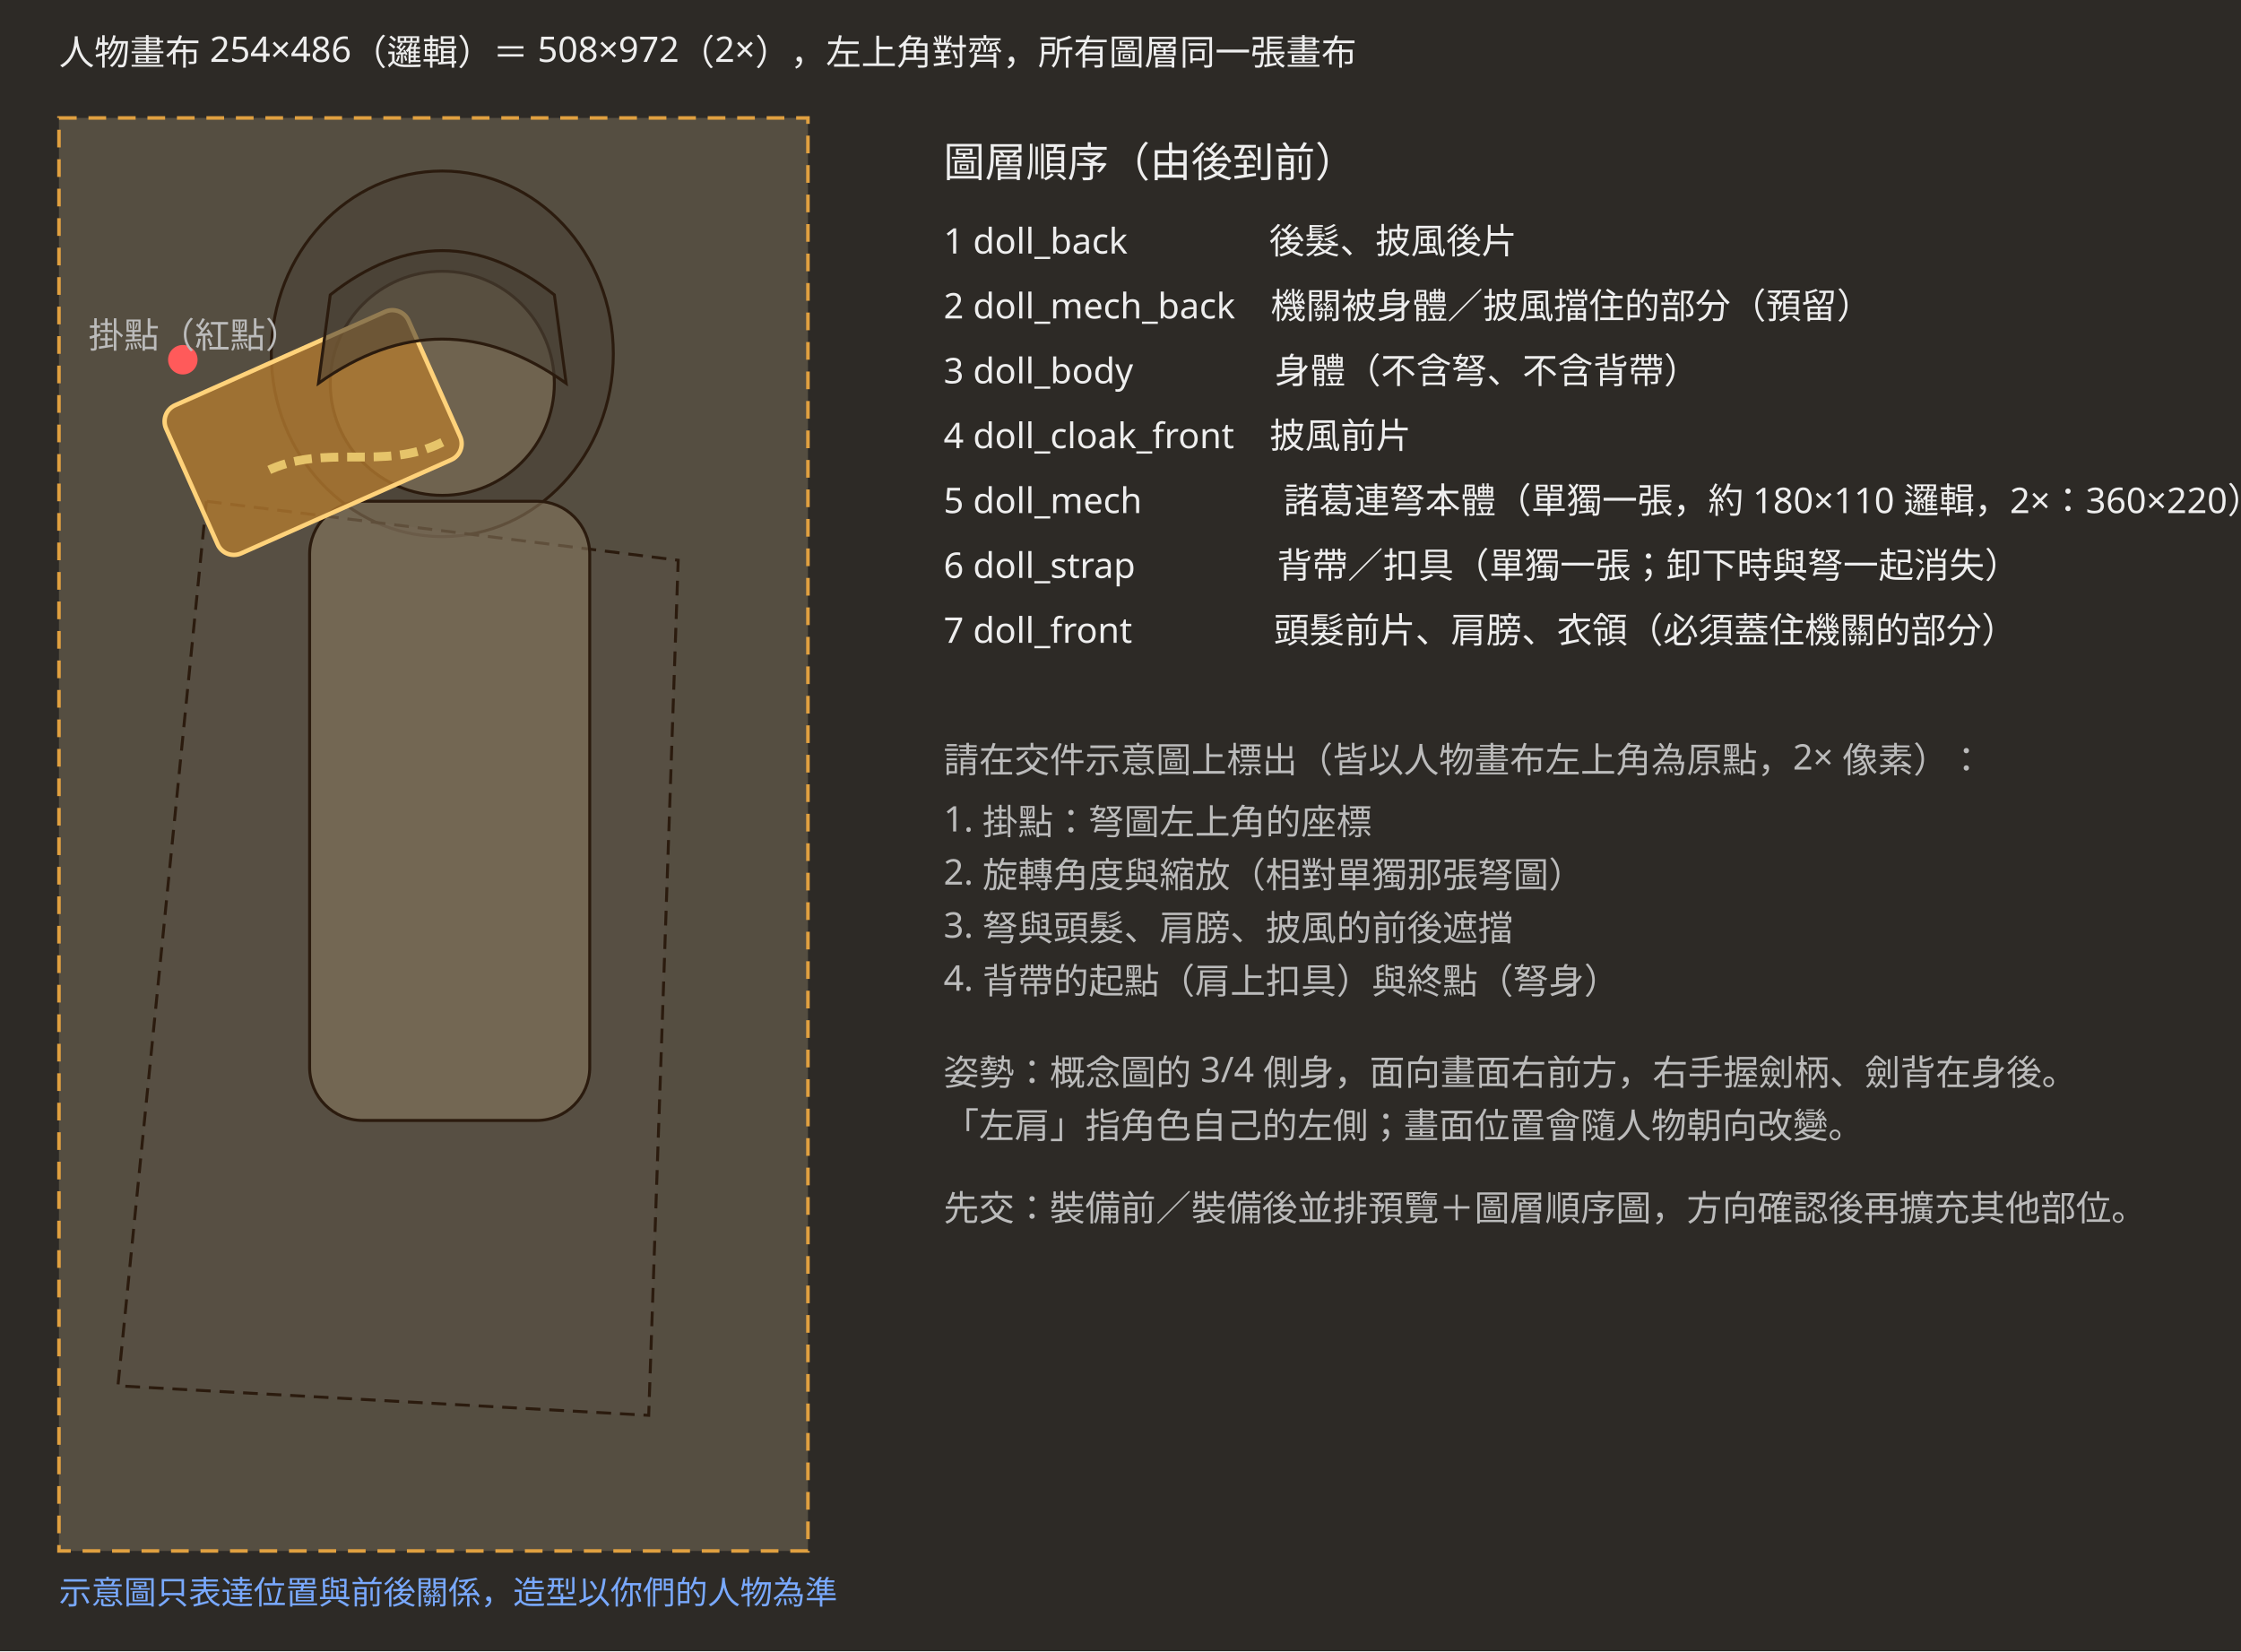
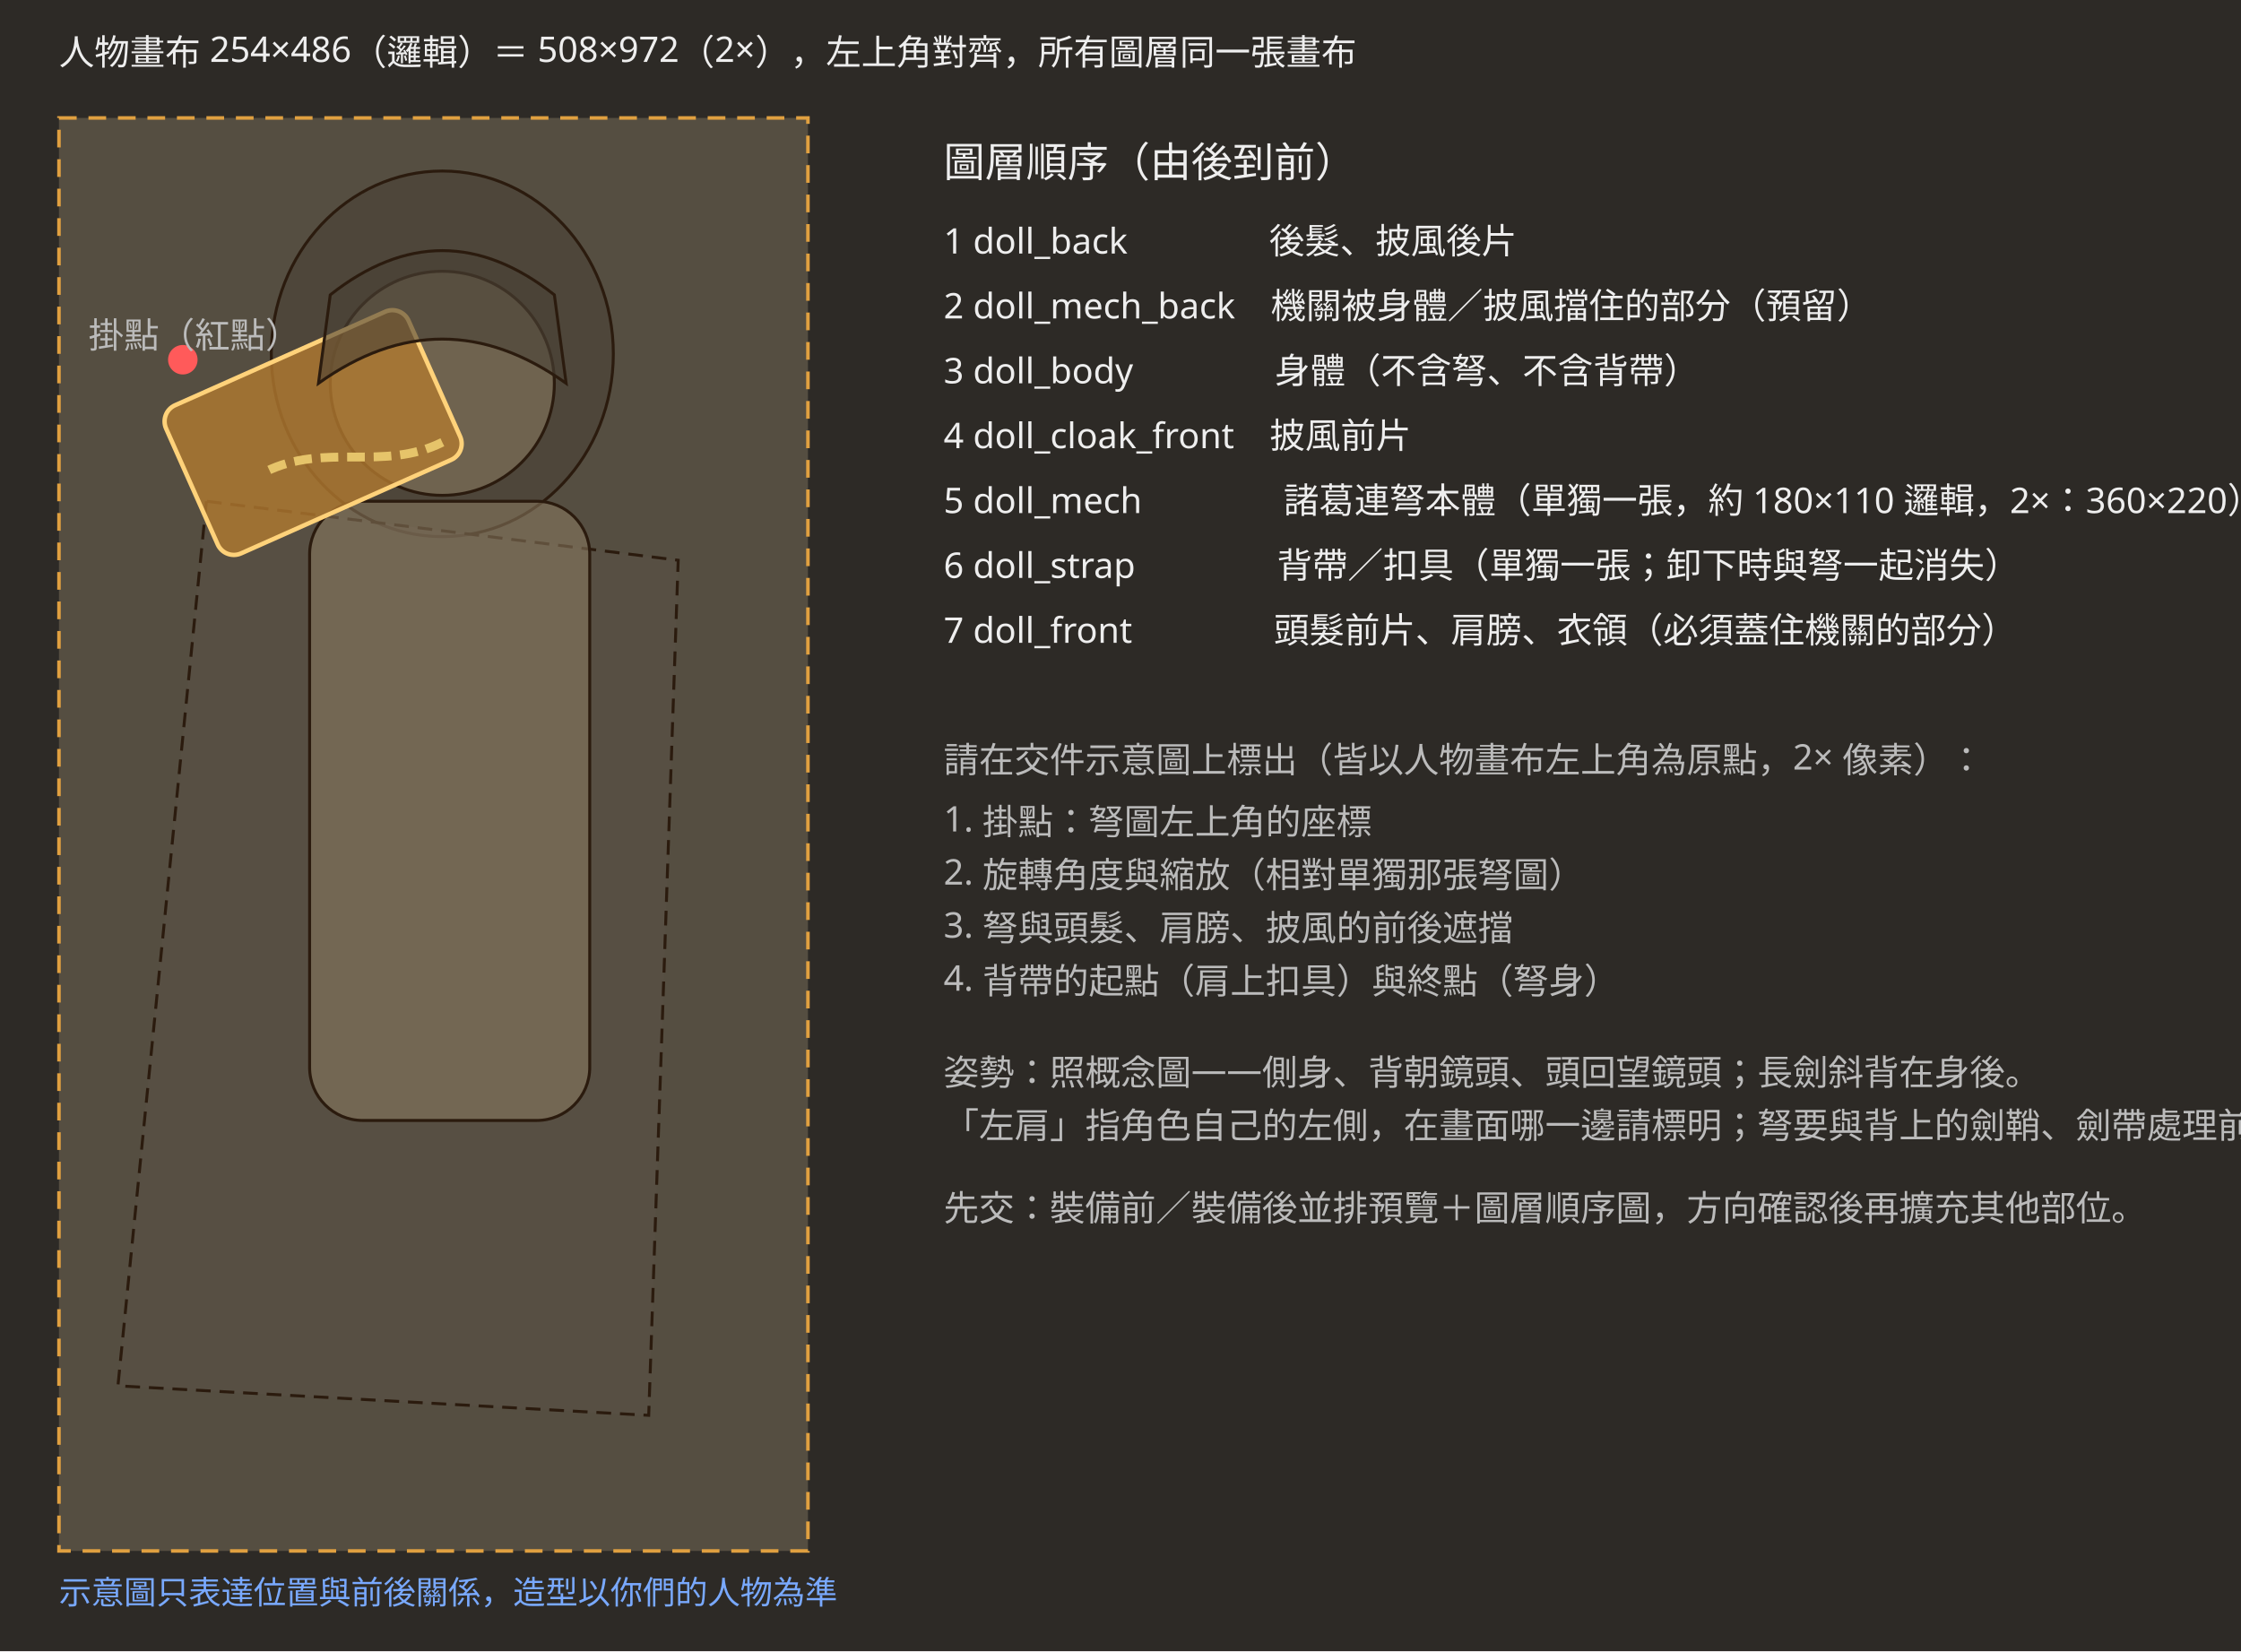
<svg xmlns="http://www.w3.org/2000/svg" viewBox="0 0 760 560" width="760" height="560" font-family="sans-serif" font-size="12">
  <style>
    .bg{fill:#2d2a26}.canvas{fill:#cdbd96;fill-opacity:.25;stroke:#e0a040;stroke-width:1.2;stroke-dasharray:6 4}
    .body{fill:#8a7a60;fill-opacity:.55;stroke:#2b1b0e}.hair{fill:#4a4236;fill-opacity:.6;stroke:#2b1b0e}
    .cloak{fill:#5a5046;fill-opacity:.5;stroke:#2b1b0e;stroke-dasharray:5 3}
    .mech{fill:#b07a30;fill-opacity:.8;stroke:#ffd27a;stroke-width:1.5}.strap{fill:none;stroke:#e6c46a;stroke-width:3;stroke-dasharray:6 3}
    .mount{fill:#ff5a5a;stroke:none}.dim{fill:#79a9ff;font-size:11px}.w{fill:#eee;font-size:12px}.note{fill:#bbb;font-size:12px}
  </style>
  <rect class="bg" width="760" height="560" />
  <text x="20" y="22" class="w" font-size="14">人物畫布 254×486（邏輯）＝ 508×972（2×），左上角對齊，所有圖層同一張畫布</text>
  <rect class="canvas" x="20" y="40" width="254" height="486" />
  <ellipse class="hair" cx="150" cy="120" rx="58" ry="62" />
  <path class="cloak" d="M70 170 L40 470 L220 480 L230 190 Z" />
  <rect class="body" x="105" y="170" width="95" height="210" rx="18" />
  <circle class="body" cx="150" cy="130" r="38" />
  <g transform="rotate(-24 100 150)">
    <rect class="mech" x="62" y="122" width="90" height="55" rx="6" />
  </g>
  <circle class="mount" cx="62" cy="122" r="5" />
  <path class="strap" d="M150 150 C 130 160 110 150 90 160" />
  <text x="30" y="118" class="note">掛點（紅點）</text>
  <path class="hair" d="M112 100 Q150 70 188 100 L192 130 Q150 100 108 130 Z" />
  <g class="w">
    <text x="320" y="60" font-size="14">圖層順序（由後到前）</text>
    <text x="320" y="86">1  doll_back　　　　後髮、披風後片</text>
    <text x="320" y="108">2  doll_mech_back　機關被身體／披風擋住的部分（預留）</text>
    <text x="320" y="130">3  doll_body　　　　身體（不含弩、不含背帶）</text>
    <text x="320" y="152">4  doll_cloak_front　披風前片</text>
    <text x="320" y="174">5  doll_mech　　　　諸葛連弩本體（單獨一張，約 180×110 邏輯，2×：360×220）</text>
    <text x="320" y="196">6  doll_strap　　　　背帶／扣具（單獨一張；卸下時與弩一起消失）</text>
    <text x="320" y="218">7  doll_front　　　　頭髮前片、肩膀、衣領（必須蓋住機關的部分）</text>
  </g>
  <g class="note">
    <text x="320" y="262">請在交件示意圖上標出（皆以人物畫布左上角為原點，2× 像素）：</text>
    <text x="320" y="282">1. 掛點：弩圖左上角的座標</text>
    <text x="320" y="300">2. 旋轉角度與縮放（相對單獨那張弩圖）</text>
    <text x="320" y="318">3. 弩與頭髮、肩膀、披風的前後遮擋</text>
    <text x="320" y="336">4. 背帶的起點（肩上扣具）與終點（弩身）</text>
-     <text x="320" y="368">姿勢：概念圖的 3/4 側身，面向畫面右前方，右手握劍柄、劍背在身後。</text>
-     <text x="320" y="386">「左肩」指角色自己的左側；畫面位置會隨人物朝向改變。</text>
+     <text x="320" y="368">姿勢：照概念圖——側身、背朝鏡頭、頭回望鏡頭；長劍斜背在身後。</text>
+     <text x="320" y="386">「左肩」指角色自己的左側，在畫面哪一邊請標明；弩要與背上的劍鞘、劍帶處理前後關係。</text>
    <text x="320" y="414">先交：裝備前／裝備後並排預覽＋圖層順序圖，方向確認後再擴充其他部位。</text>
  </g>
  <text x="20" y="544" class="dim">示意圖只表達位置與前後關係，造型以你們的人物為準</text>
</svg>
